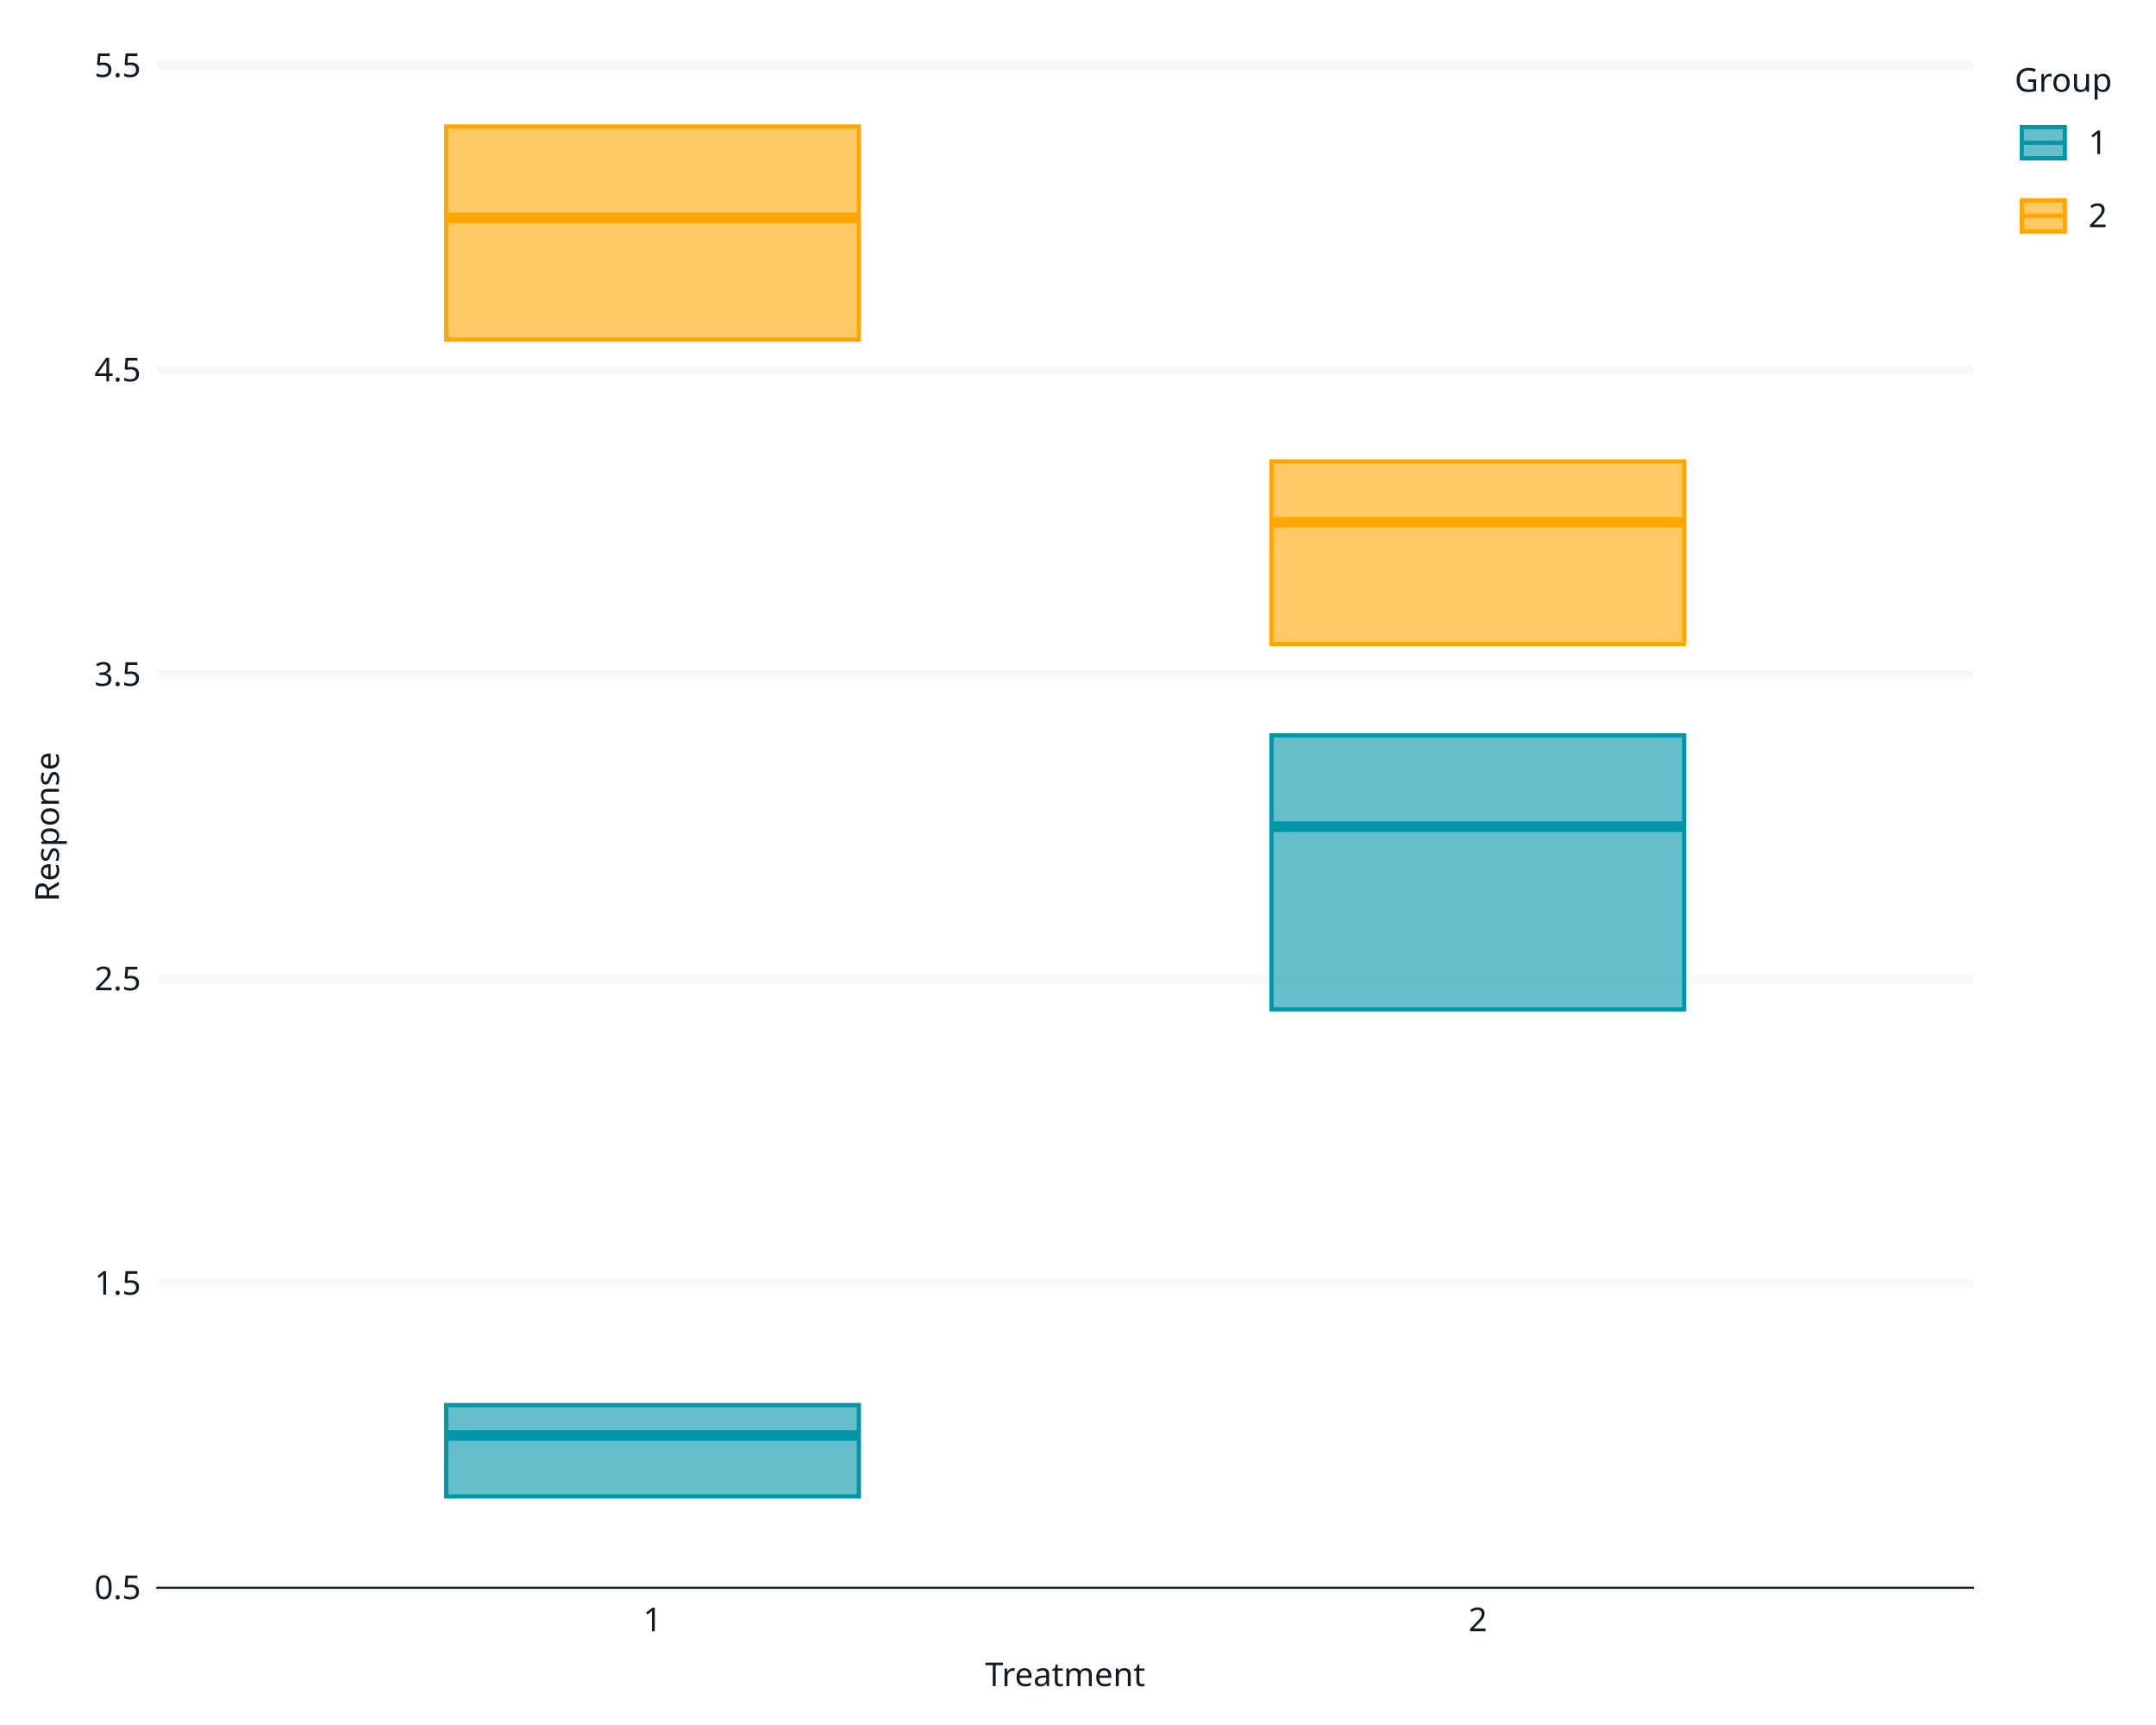
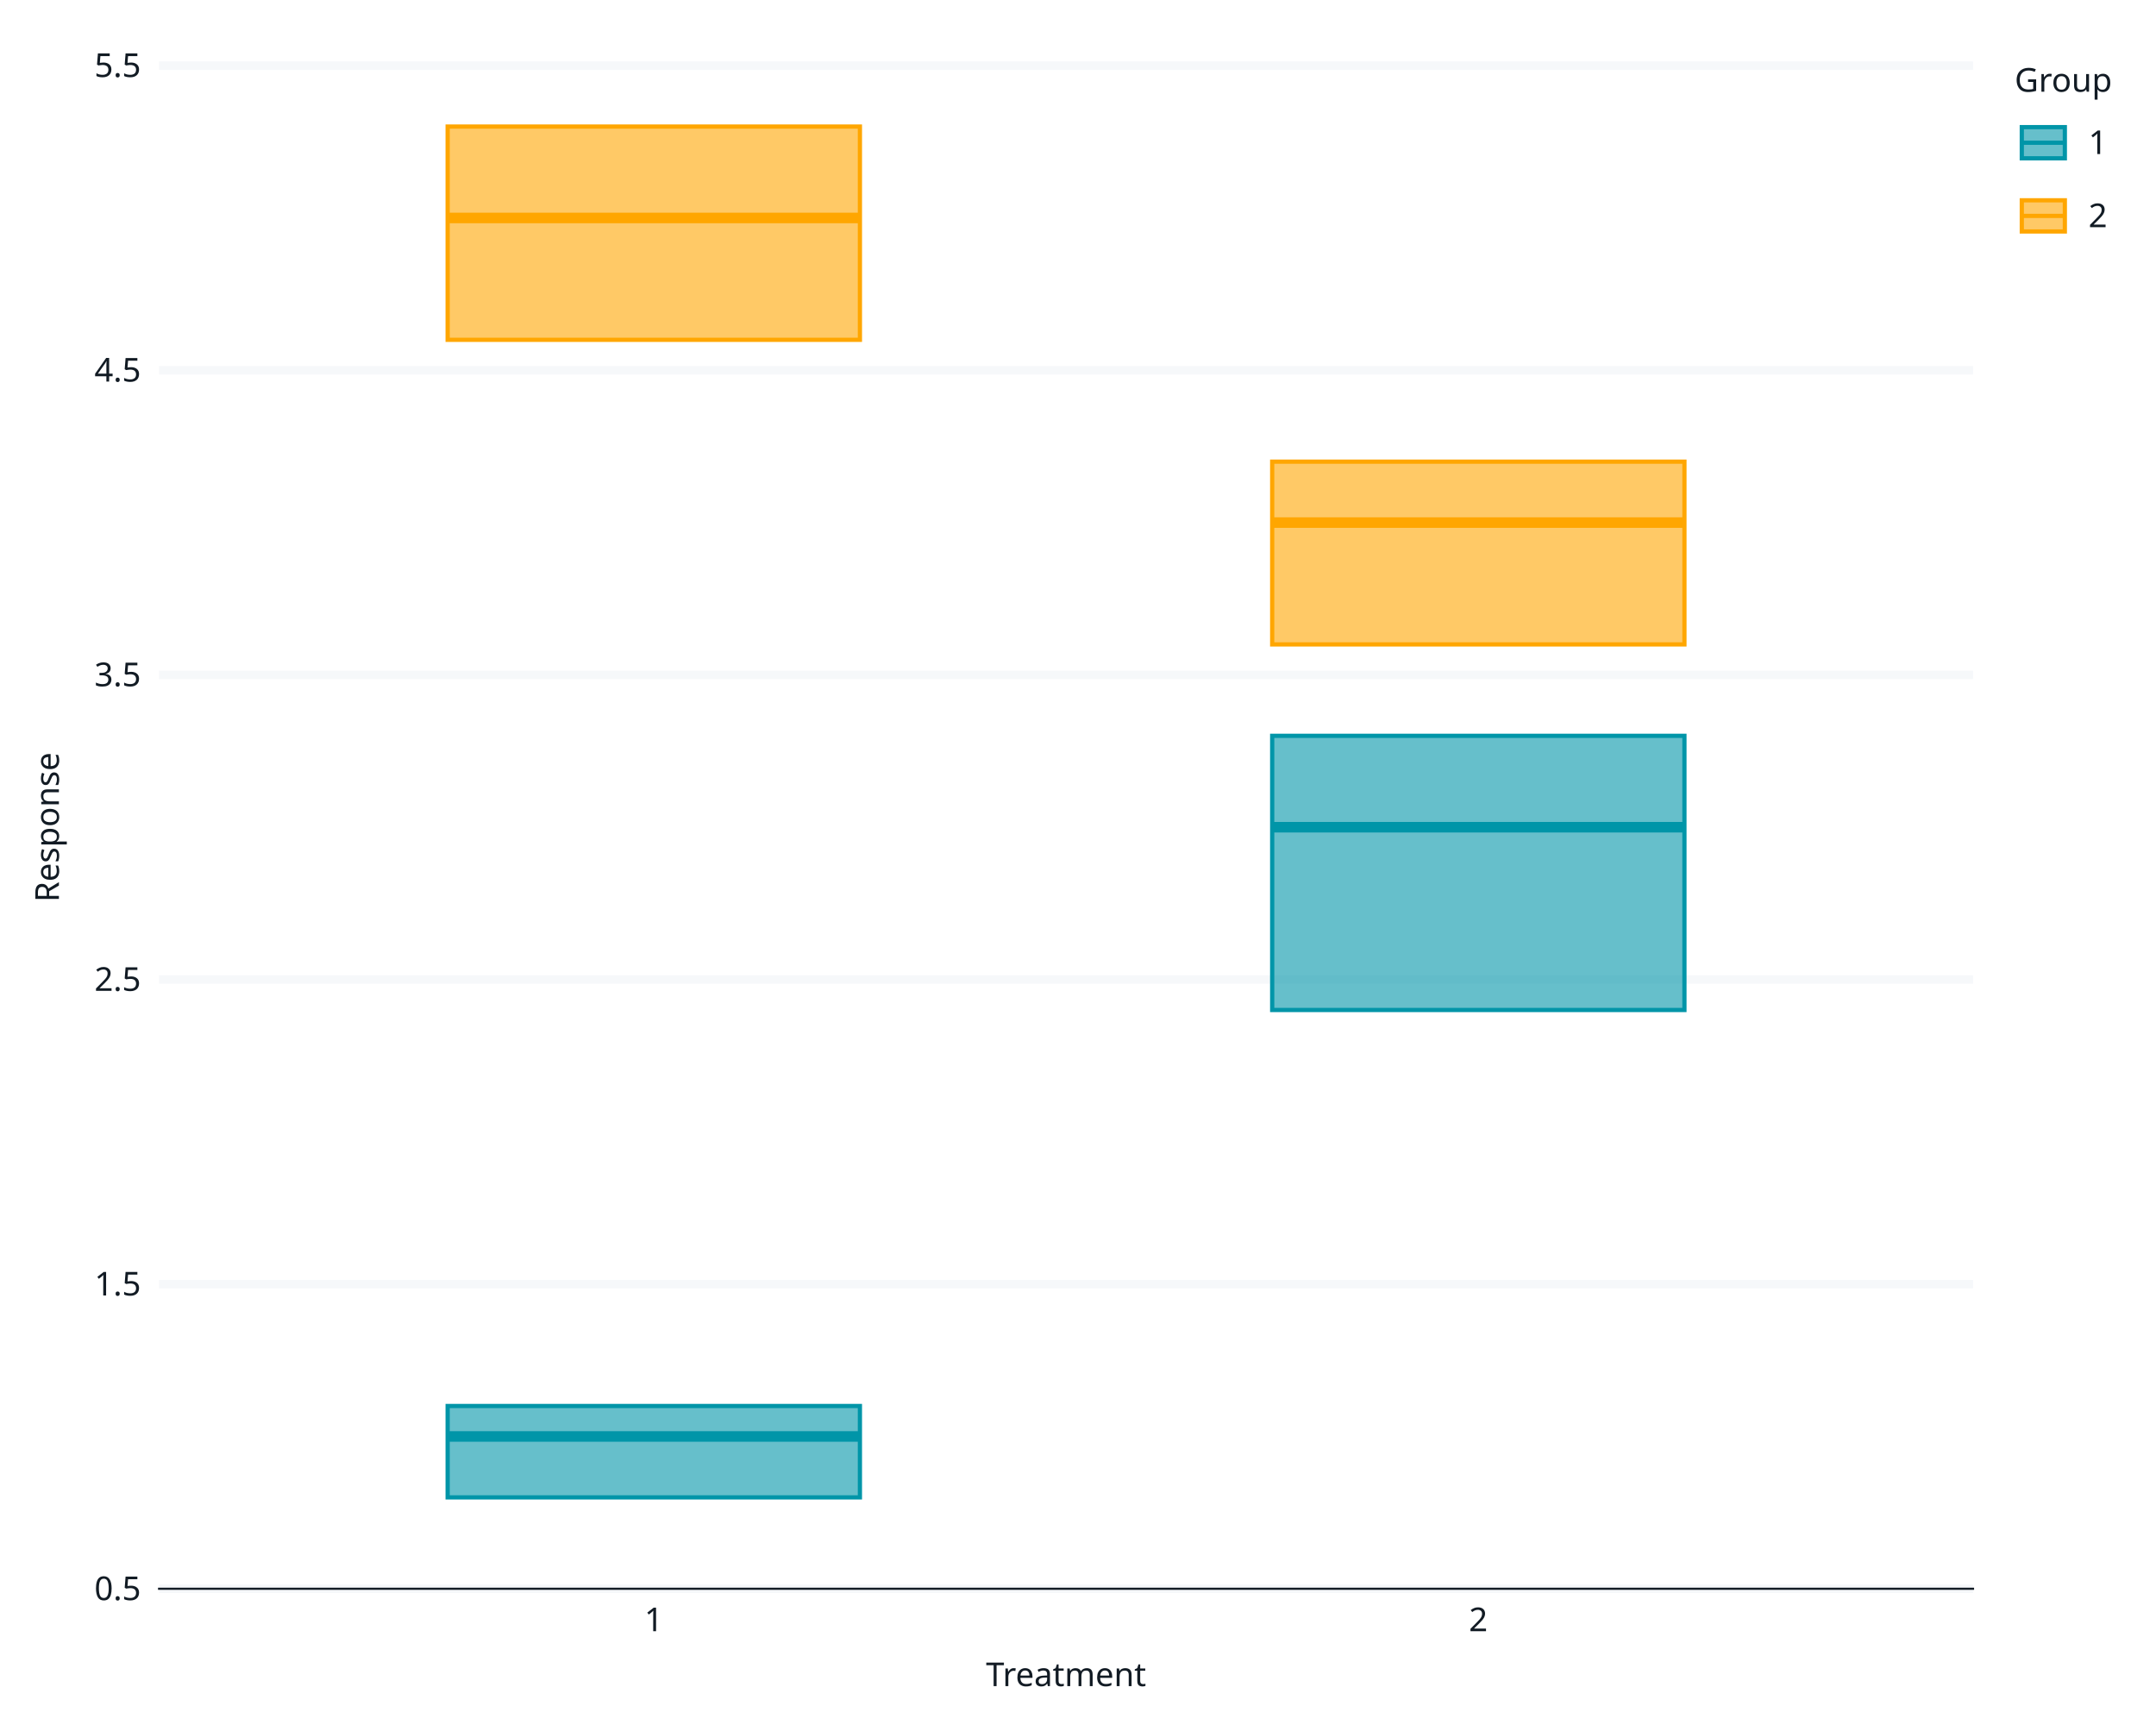
<svg xmlns="http://www.w3.org/2000/svg" class="svglite" data-engine-version="2.0" width="720.00pt" height="576.00pt" viewBox="0 0 720.00 576.00">
  <defs>
    <style type="text/css">
    .svglite line, .svglite polyline, .svglite polygon, .svglite path, .svglite rect, .svglite circle {
      fill: none;
      stroke: #000000;
      stroke-linecap: round;
      stroke-linejoin: round;
      stroke-miterlimit: 10.00;
    }
  </style>
  </defs>
  <rect width="100%" height="100%" style="stroke: none; fill: #FFFFFF;" />
  <defs>
    <clipPath id="cpMC4wMHw3MjAuMDB8MC4wMHw1NzYuMDA=">
      <rect x="0.00" y="0.00" width="720.00" height="576.00" />
    </clipPath>
  </defs>
  <g clip-path="url(#cpMC4wMHw3MjAuMDB8MC4wMHw1NzYuMDA=)">
    <rect x="0" y="0.00" width="720.00" height="576.00" style="stroke-width: 1.07; stroke: #FFFFFF; fill: #FFFFFF;" />
-     <rect x="52.54" y="21.92" width="606.35" height="508.26" style="stroke-width: 1.07; stroke: #FFFFFF; fill: #FFFFFF;" />
-     <polyline points="52.54,530.17 658.90,530.17 " style="stroke-width: 2.84; stroke: #F6F8FA; stroke-linecap: butt;" />
-     <polyline points="52.54,428.52 658.90,428.52 " style="stroke-width: 2.84; stroke: #F6F8FA; stroke-linecap: butt;" />
-     <polyline points="52.54,326.87 658.90,326.87 " style="stroke-width: 2.84; stroke: #F6F8FA; stroke-linecap: butt;" />
-     <polyline points="52.54,225.22 658.90,225.22 " style="stroke-width: 2.84; stroke: #F6F8FA; stroke-linecap: butt;" />
-     <polyline points="52.54,123.57 658.90,123.57 " style="stroke-width: 2.84; stroke: #F6F8FA; stroke-linecap: butt;" />
-     <polyline points="52.54,21.92 658.90,21.92 " style="stroke-width: 2.84; stroke: #F6F8FA; stroke-linecap: butt;" />
-     <polyline points="217.91,530.17 217.91,21.92 " style="stroke-width: 2.84; stroke: none; stroke-linecap: butt;" />
-     <polyline points="493.53,530.17 493.53,21.92 " style="stroke-width: 2.84; stroke: none; stroke-linecap: butt;" />
-     <polygon points="149.01,469.18 149.01,499.68 286.82,499.68 286.82,469.18 149.01,469.18 " style="stroke-width: 1.41; stroke: #0095A8; stroke-linecap: butt; stroke-linejoin: miter; fill: #0095A8; fill-opacity: 0.60;" />
-     <polygon points="149.01,42.25 149.01,113.40 286.82,113.40 286.82,42.25 149.01,42.25 " style="stroke-width: 1.41; stroke: #FFA600; stroke-linecap: butt; stroke-linejoin: miter; fill: #FFA600; fill-opacity: 0.60;" />
-     <polygon points="424.62,245.55 424.62,337.04 562.43,337.04 562.43,245.55 424.62,245.55 " style="stroke-width: 1.41; stroke: #0095A8; stroke-linecap: butt; stroke-linejoin: miter; fill: #0095A8; fill-opacity: 0.60;" />
-     <polygon points="424.62,154.06 424.62,215.06 562.43,215.06 562.43,154.06 424.62,154.06 " style="stroke-width: 1.41; stroke: #FFA600; stroke-linecap: butt; stroke-linejoin: miter; fill: #FFA600; fill-opacity: 0.60;" />
-     <line x1="149.01" y1="479.35" x2="286.82" y2="479.35" style="stroke-width: 3.52; stroke: #0095A8; stroke-linecap: butt; stroke-linejoin: miter;" />
-     <line x1="149.01" y1="72.74" x2="286.82" y2="72.74" style="stroke-width: 3.52; stroke: #FFA600; stroke-linecap: butt; stroke-linejoin: miter;" />
-     <line x1="424.62" y1="276.05" x2="562.43" y2="276.05" style="stroke-width: 3.52; stroke: #0095A8; stroke-linecap: butt; stroke-linejoin: miter;" />
-     <line x1="424.62" y1="174.39" x2="562.43" y2="174.39" style="stroke-width: 3.52; stroke: #FFA600; stroke-linecap: butt; stroke-linejoin: miter;" />
-     <polyline points="52.54,530.17 52.54,21.92 " style="stroke-width: 0.70; stroke: none; stroke-linecap: square;" />
-     <text x="47.06" y="533.96" text-anchor="end" style="font-size: 11.00px; fill: #121B24; font-family: sans;" textLength="15.29px" lengthAdjust="spacingAndGlyphs">0.5</text>
-     <text x="47.06" y="432.31" text-anchor="end" style="font-size: 11.00px; fill: #121B24; font-family: sans;" textLength="15.29px" lengthAdjust="spacingAndGlyphs">1.5</text>
-     <text x="47.06" y="330.66" text-anchor="end" style="font-size: 11.00px; fill: #121B24; font-family: sans;" textLength="15.29px" lengthAdjust="spacingAndGlyphs">2.5</text>
-     <text x="47.06" y="229.01" text-anchor="end" style="font-size: 11.00px; fill: #121B24; font-family: sans;" textLength="15.29px" lengthAdjust="spacingAndGlyphs">3.5</text>
-     <text x="47.06" y="127.35" text-anchor="end" style="font-size: 11.00px; fill: #121B24; font-family: sans;" textLength="15.29px" lengthAdjust="spacingAndGlyphs">4.5</text>
+     <rect x="53.12" y="21.92" width="605.78" height="508.60" style="stroke-width: 1.07; stroke: #FFFFFF; fill: #FFFFFF;" />
+     <polyline points="53.12,530.51 658.90,530.51 " style="stroke-width: 2.84; stroke: #F6F8FA; stroke-linecap: butt;" />
+     <polyline points="53.12,428.79 658.90,428.79 " style="stroke-width: 2.84; stroke: #F6F8FA; stroke-linecap: butt;" />
+     <polyline points="53.12,327.08 658.90,327.08 " style="stroke-width: 2.84; stroke: #F6F8FA; stroke-linecap: butt;" />
+     <polyline points="53.12,225.36 658.90,225.36 " style="stroke-width: 2.84; stroke: #F6F8FA; stroke-linecap: butt;" />
+     <polyline points="53.12,123.64 658.90,123.64 " style="stroke-width: 2.84; stroke: #F6F8FA; stroke-linecap: butt;" />
+     <polyline points="53.12,21.92 658.90,21.92 " style="stroke-width: 2.84; stroke: #F6F8FA; stroke-linecap: butt;" />
+     <polyline points="218.33,530.51 218.33,21.92 " style="stroke-width: 2.84; stroke: none; stroke-linecap: butt;" />
+     <polyline points="493.68,530.51 493.68,21.92 " style="stroke-width: 2.84; stroke: none; stroke-linecap: butt;" />
+     <polygon points="149.49,469.48 149.49,500.00 287.17,500.00 287.17,469.48 149.49,469.48 " style="stroke-width: 1.41; stroke: #0095A8; stroke-linecap: butt; stroke-linejoin: miter; fill: #0095A8; fill-opacity: 0.60;" />
+     <polygon points="149.49,42.26 149.49,113.47 287.17,113.47 287.17,42.26 149.49,42.26 " style="stroke-width: 1.41; stroke: #FFA600; stroke-linecap: butt; stroke-linejoin: miter; fill: #FFA600; fill-opacity: 0.60;" />
+     <polygon points="424.85,245.70 424.85,337.25 562.52,337.25 562.52,245.70 424.85,245.70 " style="stroke-width: 1.41; stroke: #0095A8; stroke-linecap: butt; stroke-linejoin: miter; fill: #0095A8; fill-opacity: 0.60;" />
+     <polygon points="424.85,154.15 424.85,215.18 562.52,215.18 562.52,154.15 424.85,154.15 " style="stroke-width: 1.41; stroke: #FFA600; stroke-linecap: butt; stroke-linejoin: miter; fill: #FFA600; fill-opacity: 0.60;" />
+     <line x1="149.49" y1="479.65" x2="287.17" y2="479.65" style="stroke-width: 3.52; stroke: #0095A8; stroke-linecap: butt; stroke-linejoin: miter;" />
+     <line x1="149.49" y1="72.78" x2="287.17" y2="72.78" style="stroke-width: 3.52; stroke: #FFA600; stroke-linecap: butt; stroke-linejoin: miter;" />
+     <line x1="424.85" y1="276.22" x2="562.52" y2="276.22" style="stroke-width: 3.52; stroke: #0095A8; stroke-linecap: butt; stroke-linejoin: miter;" />
+     <line x1="424.85" y1="174.50" x2="562.52" y2="174.50" style="stroke-width: 3.52; stroke: #FFA600; stroke-linecap: butt; stroke-linejoin: miter;" />
+     <polyline points="53.12,530.51 53.12,21.92 " style="stroke-width: 0.70; stroke: none; stroke-linecap: square;" />
+     <text x="47.06" y="534.30" text-anchor="end" style="font-size: 11.00px; fill: #121B24; font-family: sans;" textLength="15.29px" lengthAdjust="spacingAndGlyphs">0.5</text>
+     <text x="47.06" y="432.58" text-anchor="end" style="font-size: 11.00px; fill: #121B24; font-family: sans;" textLength="15.29px" lengthAdjust="spacingAndGlyphs">1.5</text>
+     <text x="47.06" y="330.86" text-anchor="end" style="font-size: 11.00px; fill: #121B24; font-family: sans;" textLength="15.29px" lengthAdjust="spacingAndGlyphs">2.5</text>
+     <text x="47.06" y="229.14" text-anchor="end" style="font-size: 11.00px; fill: #121B24; font-family: sans;" textLength="15.29px" lengthAdjust="spacingAndGlyphs">3.5</text>
+     <text x="47.06" y="127.42" text-anchor="end" style="font-size: 11.00px; fill: #121B24; font-family: sans;" textLength="15.29px" lengthAdjust="spacingAndGlyphs">4.5</text>
    <text x="47.06" y="25.70" text-anchor="end" style="font-size: 11.00px; fill: #121B24; font-family: sans;" textLength="15.29px" lengthAdjust="spacingAndGlyphs">5.5</text>
-     <polyline points="49.80,530.17 52.54,530.17 " style="stroke-width: 0.70; stroke: none; stroke-linecap: butt;" />
-     <polyline points="49.80,428.52 52.54,428.52 " style="stroke-width: 0.70; stroke: none; stroke-linecap: butt;" />
-     <polyline points="49.80,326.87 52.54,326.87 " style="stroke-width: 0.70; stroke: none; stroke-linecap: butt;" />
-     <polyline points="49.80,225.22 52.54,225.22 " style="stroke-width: 0.70; stroke: none; stroke-linecap: butt;" />
-     <polyline points="49.80,123.57 52.54,123.57 " style="stroke-width: 0.70; stroke: none; stroke-linecap: butt;" />
-     <polyline points="49.80,21.92 52.54,21.92 " style="stroke-width: 0.70; stroke: none; stroke-linecap: butt;" />
-     <polyline points="52.54,530.17 658.90,530.17 " style="stroke-width: 0.70; stroke: #121B24; stroke-linecap: square;" />
-     <polyline points="217.91,533.83 217.91,530.17 " style="stroke-width: 0.70; stroke: none; stroke-linecap: butt;" />
-     <polyline points="493.53,533.83 493.53,530.17 " style="stroke-width: 0.70; stroke: none; stroke-linecap: butt;" />
-     <text x="217.91" y="544.68" text-anchor="middle" style="font-size: 11.00px; fill: #121B24; font-family: sans;" textLength="6.12px" lengthAdjust="spacingAndGlyphs">1</text>
-     <text x="493.53" y="544.68" text-anchor="middle" style="font-size: 11.00px; fill: #121B24; font-family: sans;" textLength="6.12px" lengthAdjust="spacingAndGlyphs">2</text>
-     <text x="355.72" y="563.02" text-anchor="middle" style="font-size: 11.00px; fill: #121B24; font-family: sans;" textLength="50.13px" lengthAdjust="spacingAndGlyphs">Treatment</text>
-     <text transform="translate(19.67,276.05) rotate(-90)" text-anchor="middle" style="font-size: 11.00px; fill: #121B24; font-family: sans;" textLength="49.55px" lengthAdjust="spacingAndGlyphs">Response</text>
+     <polyline points="49.80,530.51 53.12,530.51 " style="stroke-width: 0.70; stroke: none; stroke-linecap: butt;" />
+     <polyline points="49.80,428.79 53.12,428.79 " style="stroke-width: 0.70; stroke: none; stroke-linecap: butt;" />
+     <polyline points="49.80,327.08 53.12,327.08 " style="stroke-width: 0.70; stroke: none; stroke-linecap: butt;" />
+     <polyline points="49.80,225.36 53.12,225.36 " style="stroke-width: 0.70; stroke: none; stroke-linecap: butt;" />
+     <polyline points="49.80,123.64 53.12,123.64 " style="stroke-width: 0.70; stroke: none; stroke-linecap: butt;" />
+     <polyline points="49.80,21.92 53.12,21.92 " style="stroke-width: 0.70; stroke: none; stroke-linecap: butt;" />
+     <polyline points="53.12,530.51 658.90,530.51 " style="stroke-width: 0.70; stroke: #121B24; stroke-linecap: square;" />
+     <polyline points="218.33,533.83 218.33,530.51 " style="stroke-width: 0.70; stroke: none; stroke-linecap: butt;" />
+     <polyline points="493.68,533.83 493.68,530.51 " style="stroke-width: 0.70; stroke: none; stroke-linecap: butt;" />
+     <text x="218.33" y="544.68" text-anchor="middle" style="font-size: 11.00px; fill: #121B24; font-family: sans;" textLength="6.12px" lengthAdjust="spacingAndGlyphs">1</text>
+     <text x="493.68" y="544.68" text-anchor="middle" style="font-size: 11.00px; fill: #121B24; font-family: sans;" textLength="6.12px" lengthAdjust="spacingAndGlyphs">2</text>
+     <text x="356.01" y="563.02" text-anchor="middle" style="font-size: 11.00px; fill: #121B24; font-family: sans;" textLength="50.13px" lengthAdjust="spacingAndGlyphs">Treatment</text>
+     <text transform="translate(19.67,276.22) rotate(-90)" text-anchor="middle" style="font-size: 11.00px; fill: #121B24; font-family: sans;" textLength="49.55px" lengthAdjust="spacingAndGlyphs">Response</text>
    <rect x="664.57" y="21.92" width="33.52" height="68.79" style="stroke-width: 1.07; stroke: #FFFFFF; fill: #FFFFFF;" />
    <text x="672.79" y="30.63" style="font-size: 11.00px; fill: #121B24; font-family: sans;" textLength="30.58px" lengthAdjust="spacingAndGlyphs">Group</text>
    <rect x="672.79" y="37.25" width="19.18" height="20.81" style="stroke-width: 1.07; stroke: #FFFFFF; fill: #FFFFFF;" />
    <rect x="675.18" y="42.45" width="14.38" height="10.41" style="stroke-width: 1.41; stroke: #0095A8; stroke-linecap: butt; stroke-linejoin: miter; fill: #0095A8; fill-opacity: 0.60;" />
    <polyline points="675.18,47.66 689.57,47.66 " style="stroke-width: 1.41; stroke: #0095A8; stroke-linecap: butt; stroke-linejoin: miter;" />
    <rect x="672.79" y="61.68" width="19.18" height="20.81" style="stroke-width: 1.07; stroke: #FFFFFF; fill: #FFFFFF;" />
    <rect x="675.18" y="66.88" width="14.38" height="10.41" style="stroke-width: 1.41; stroke: #FFA600; stroke-linecap: butt; stroke-linejoin: miter; fill: #FFA600; fill-opacity: 0.60;" />
    <polyline points="675.18,72.09 689.57,72.09 " style="stroke-width: 1.41; stroke: #FFA600; stroke-linecap: butt; stroke-linejoin: miter;" />
    <text x="697.44" y="51.44" style="font-size: 11.00px; fill: #121B24; font-family: sans;" textLength="6.12px" lengthAdjust="spacingAndGlyphs">1</text>
    <text x="697.44" y="75.87" style="font-size: 11.00px; fill: #121B24; font-family: sans;" textLength="6.12px" lengthAdjust="spacingAndGlyphs">2</text>
  </g>
</svg>
